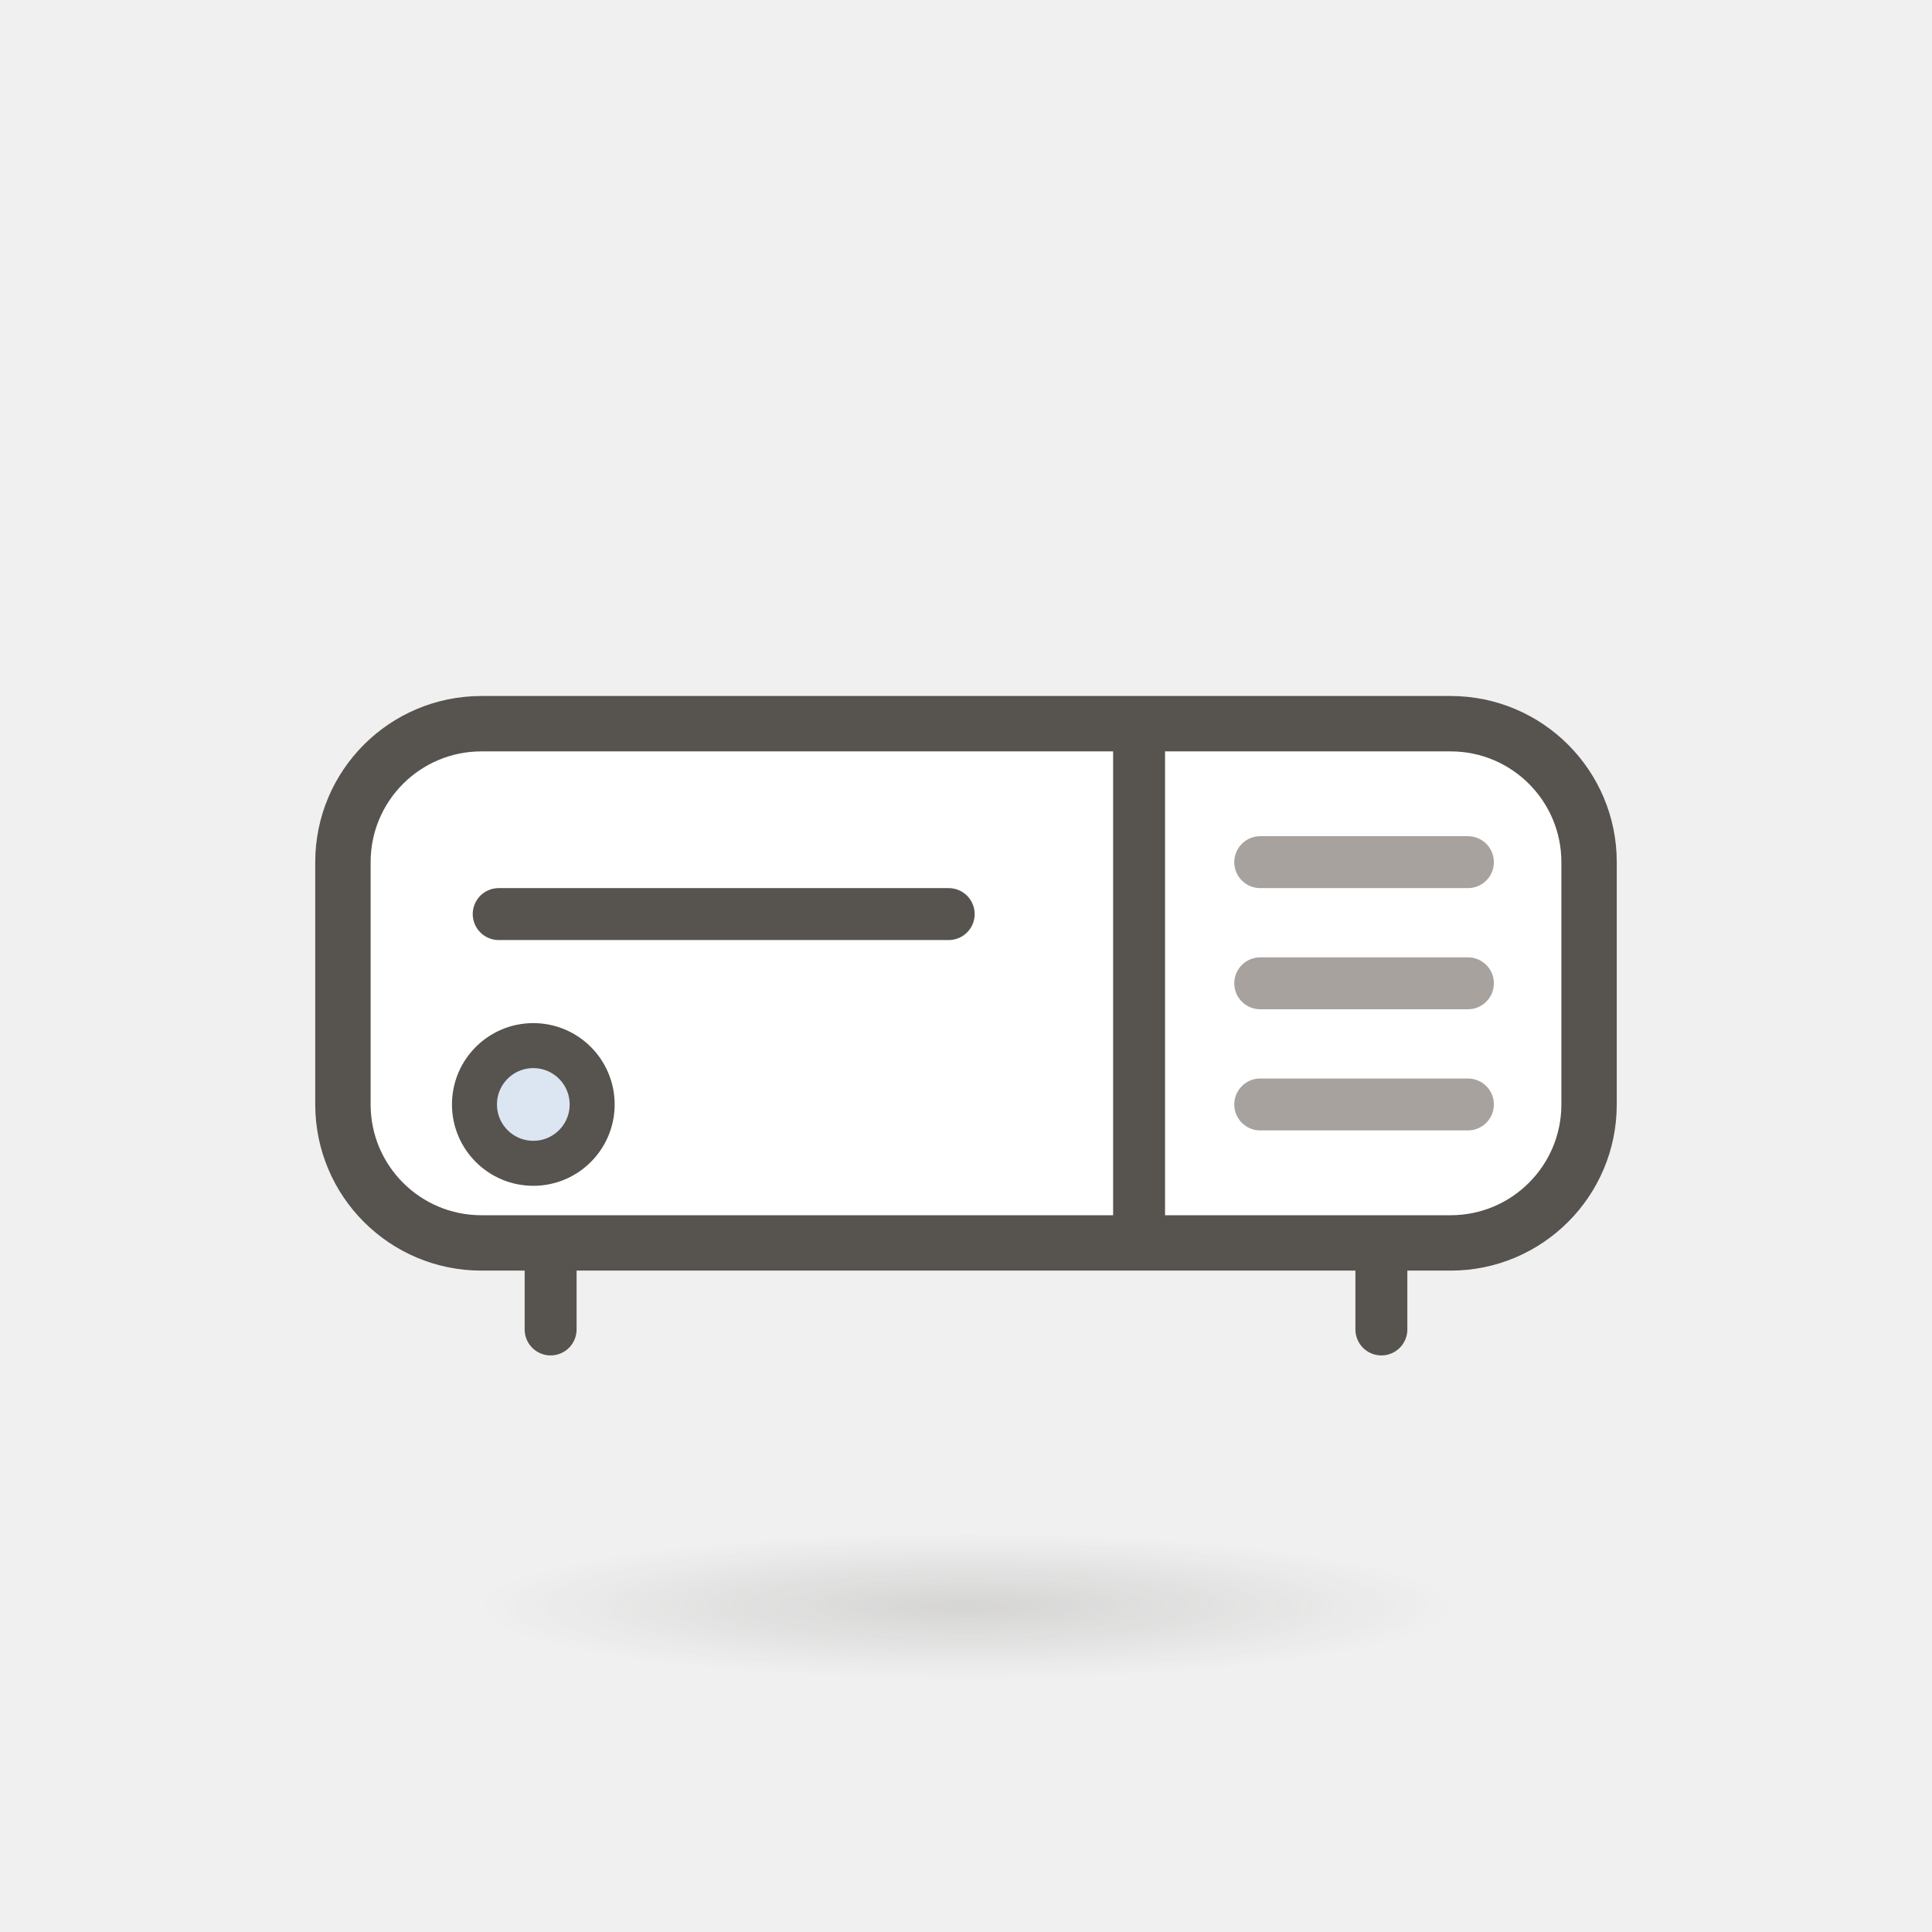
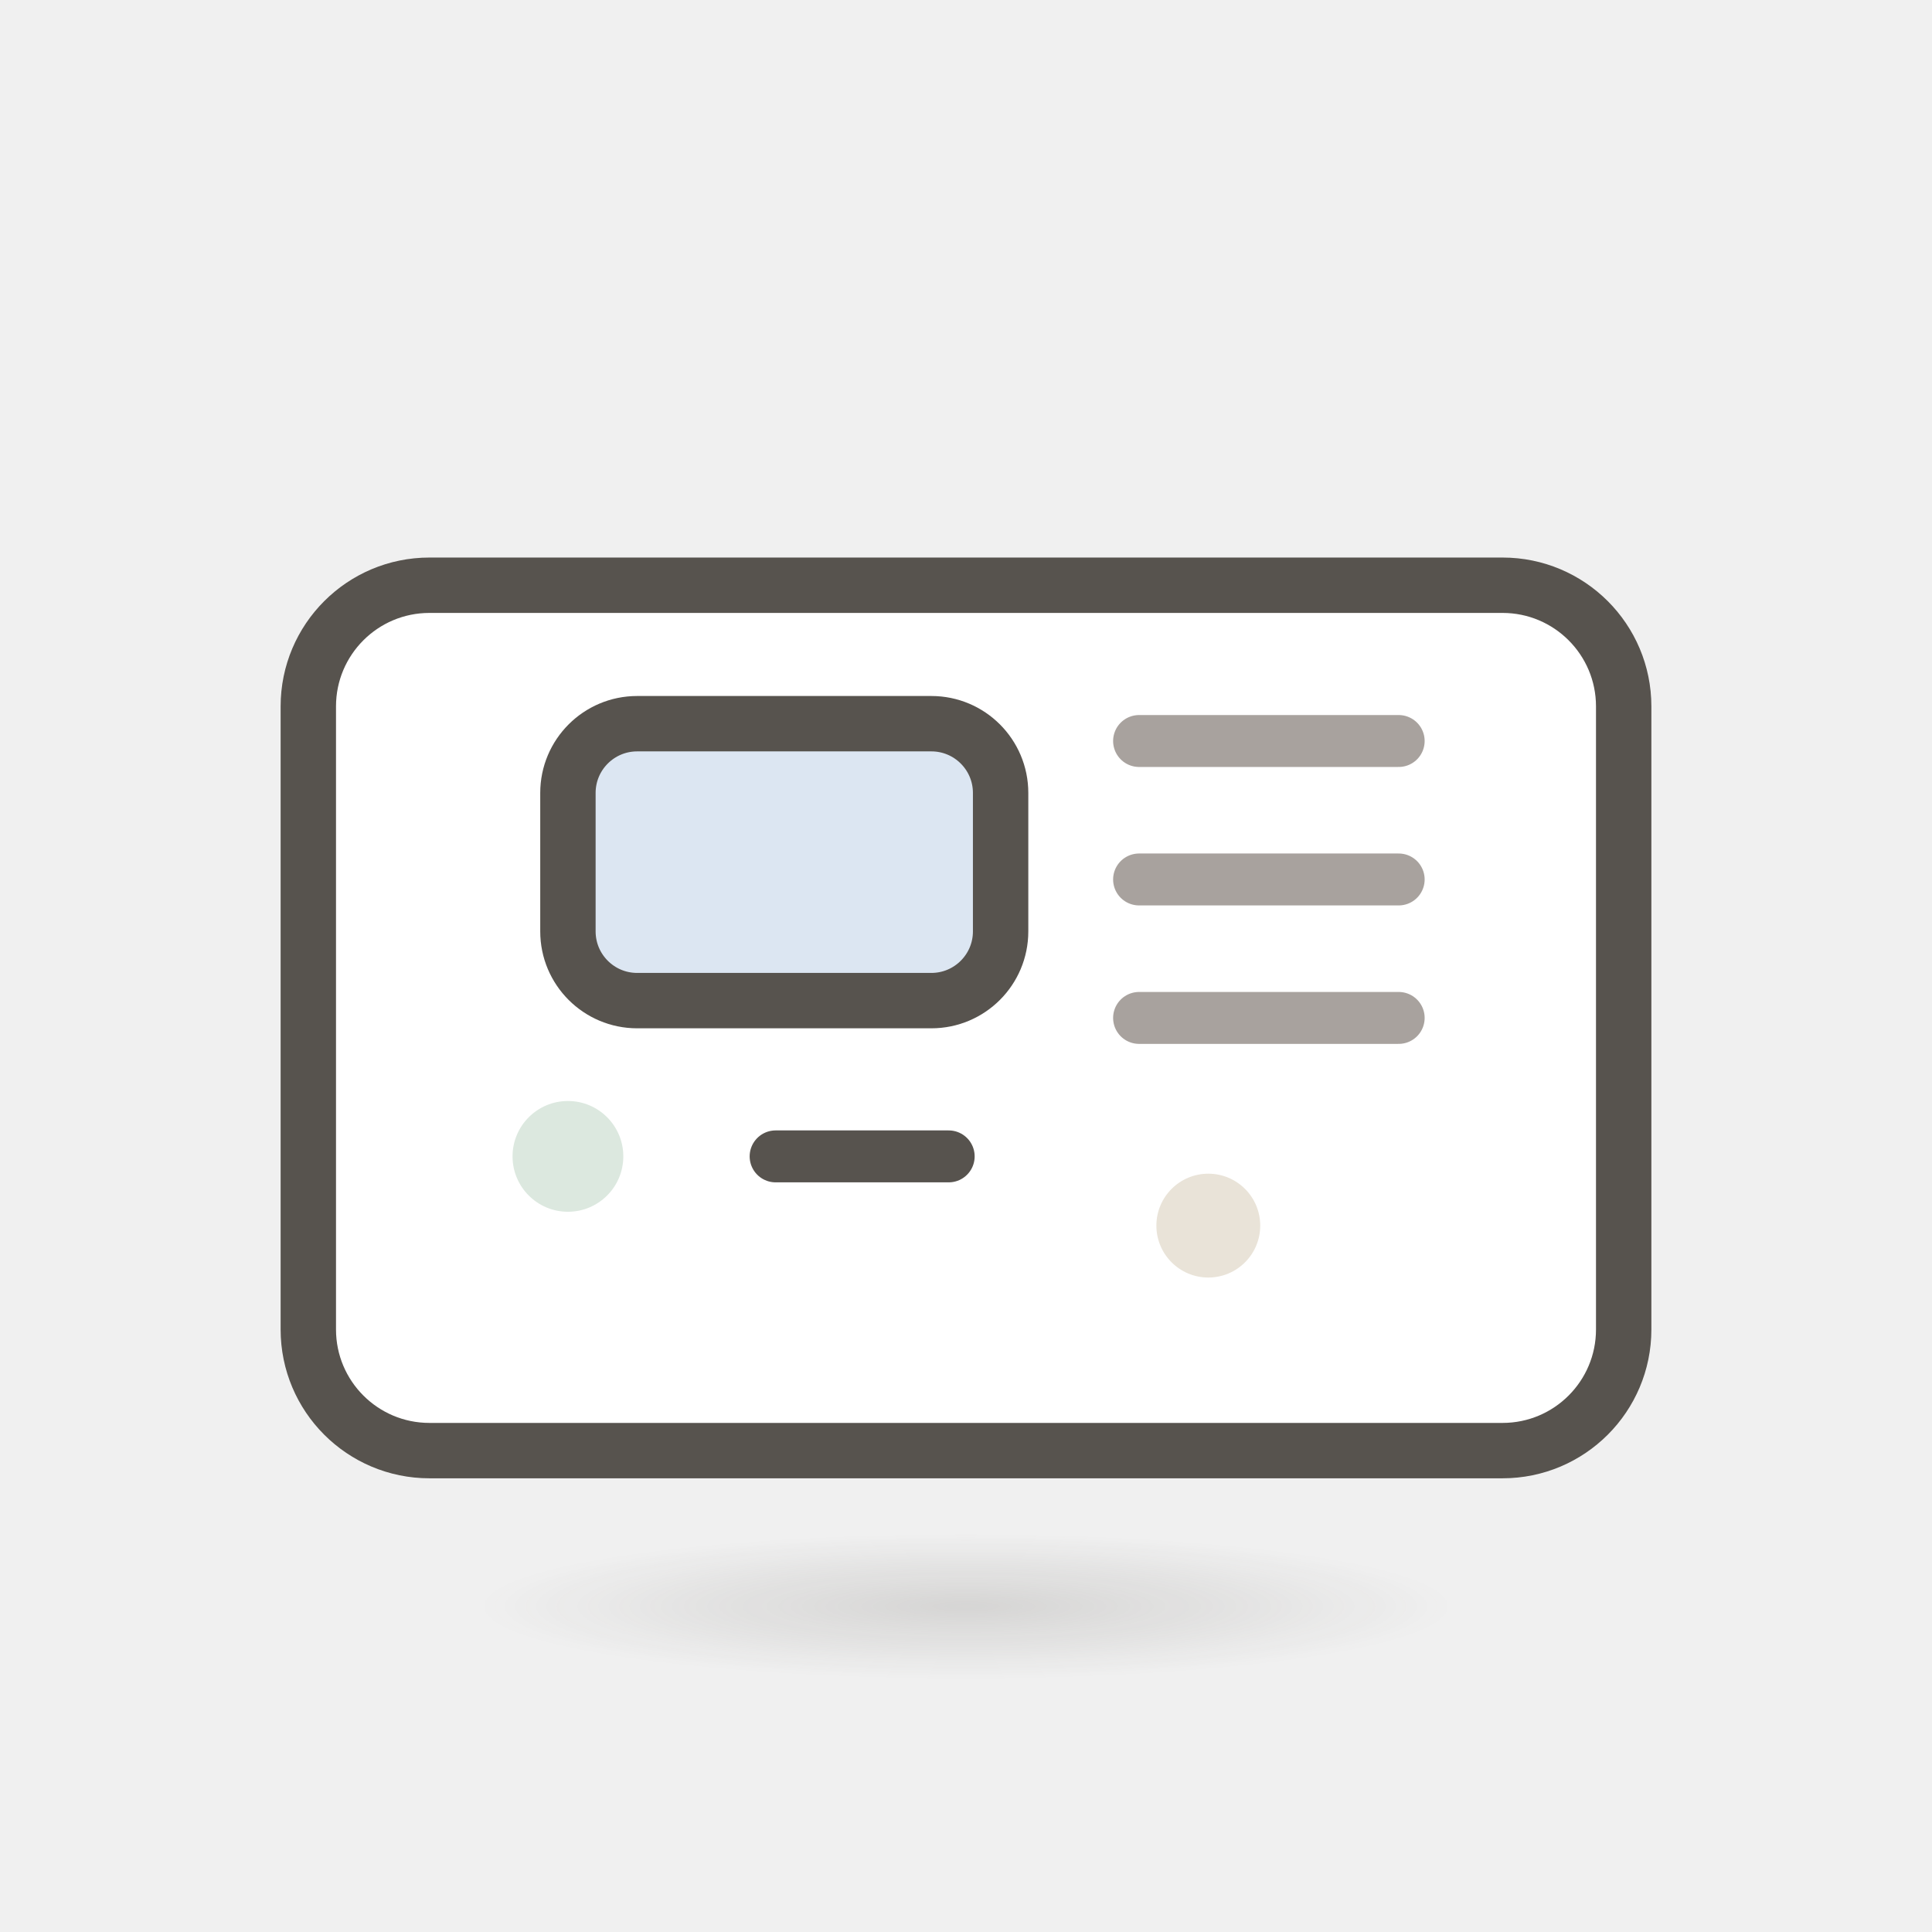
<svg xmlns="http://www.w3.org/2000/svg" viewBox="0 0 96 96" fill="none" stroke-linecap="round" stroke-linejoin="round">
  <g transform="translate(48 48) scale(0.86) translate(-48 -48)">
    <defs>
      <radialGradient id="sh">
        <stop offset="0" stop-color="#57534E" stop-opacity="0.17" />
        <stop offset="0.62" stop-color="#57534E" stop-opacity="0.07" />
        <stop offset="1" stop-color="#57534E" stop-opacity="0" />
      </radialGradient>
    </defs>
    <ellipse cx="48" cy="85" rx="28" ry="4.2" fill="url(#sh)" />
    <g stroke="#57534E" stroke-width="3.2">
-       <rect x="12" y="34" width="72" height="30" rx="8" fill="#FFFFFF" />
-       <path d="M58 34v30" stroke-width="3" />
-       <path d="M65 42h12M65 49h12M65 56h12" stroke="#A8A29E" stroke-width="3" />
-       <path d="M21 45h26" stroke-width="3" />
-       <circle cx="23" cy="56" r="3.4" fill="#DCE6F2" stroke-width="2.6" />
-       <path d="M24 64v5M72 64v5" stroke-width="3" />
+       <path d="M17 26h62a7 7 0 0 1 7 7v36a7 7 0 0 1-7 7H17a7 7 0 0 1-7-7V33a7 7 0 0 1 7-7z" fill="#FFFFFF" />
+       <rect x="25" y="34" width="25" height="16" rx="4" fill="#DCE6F2" />
+       <path d="M58 35h15M58 43h15M58 51h15" stroke="#A8A29E" stroke-width="3" />
+       <circle cx="25" cy="59" r="3.2" fill="#DCE8DF" stroke="none" />
+       <path d="M37 59h10" stroke-width="3" />
+       <circle cx="62" cy="63" r="3" fill="#E9E3D8" stroke="none" />
    </g>
  </g>
</svg>
